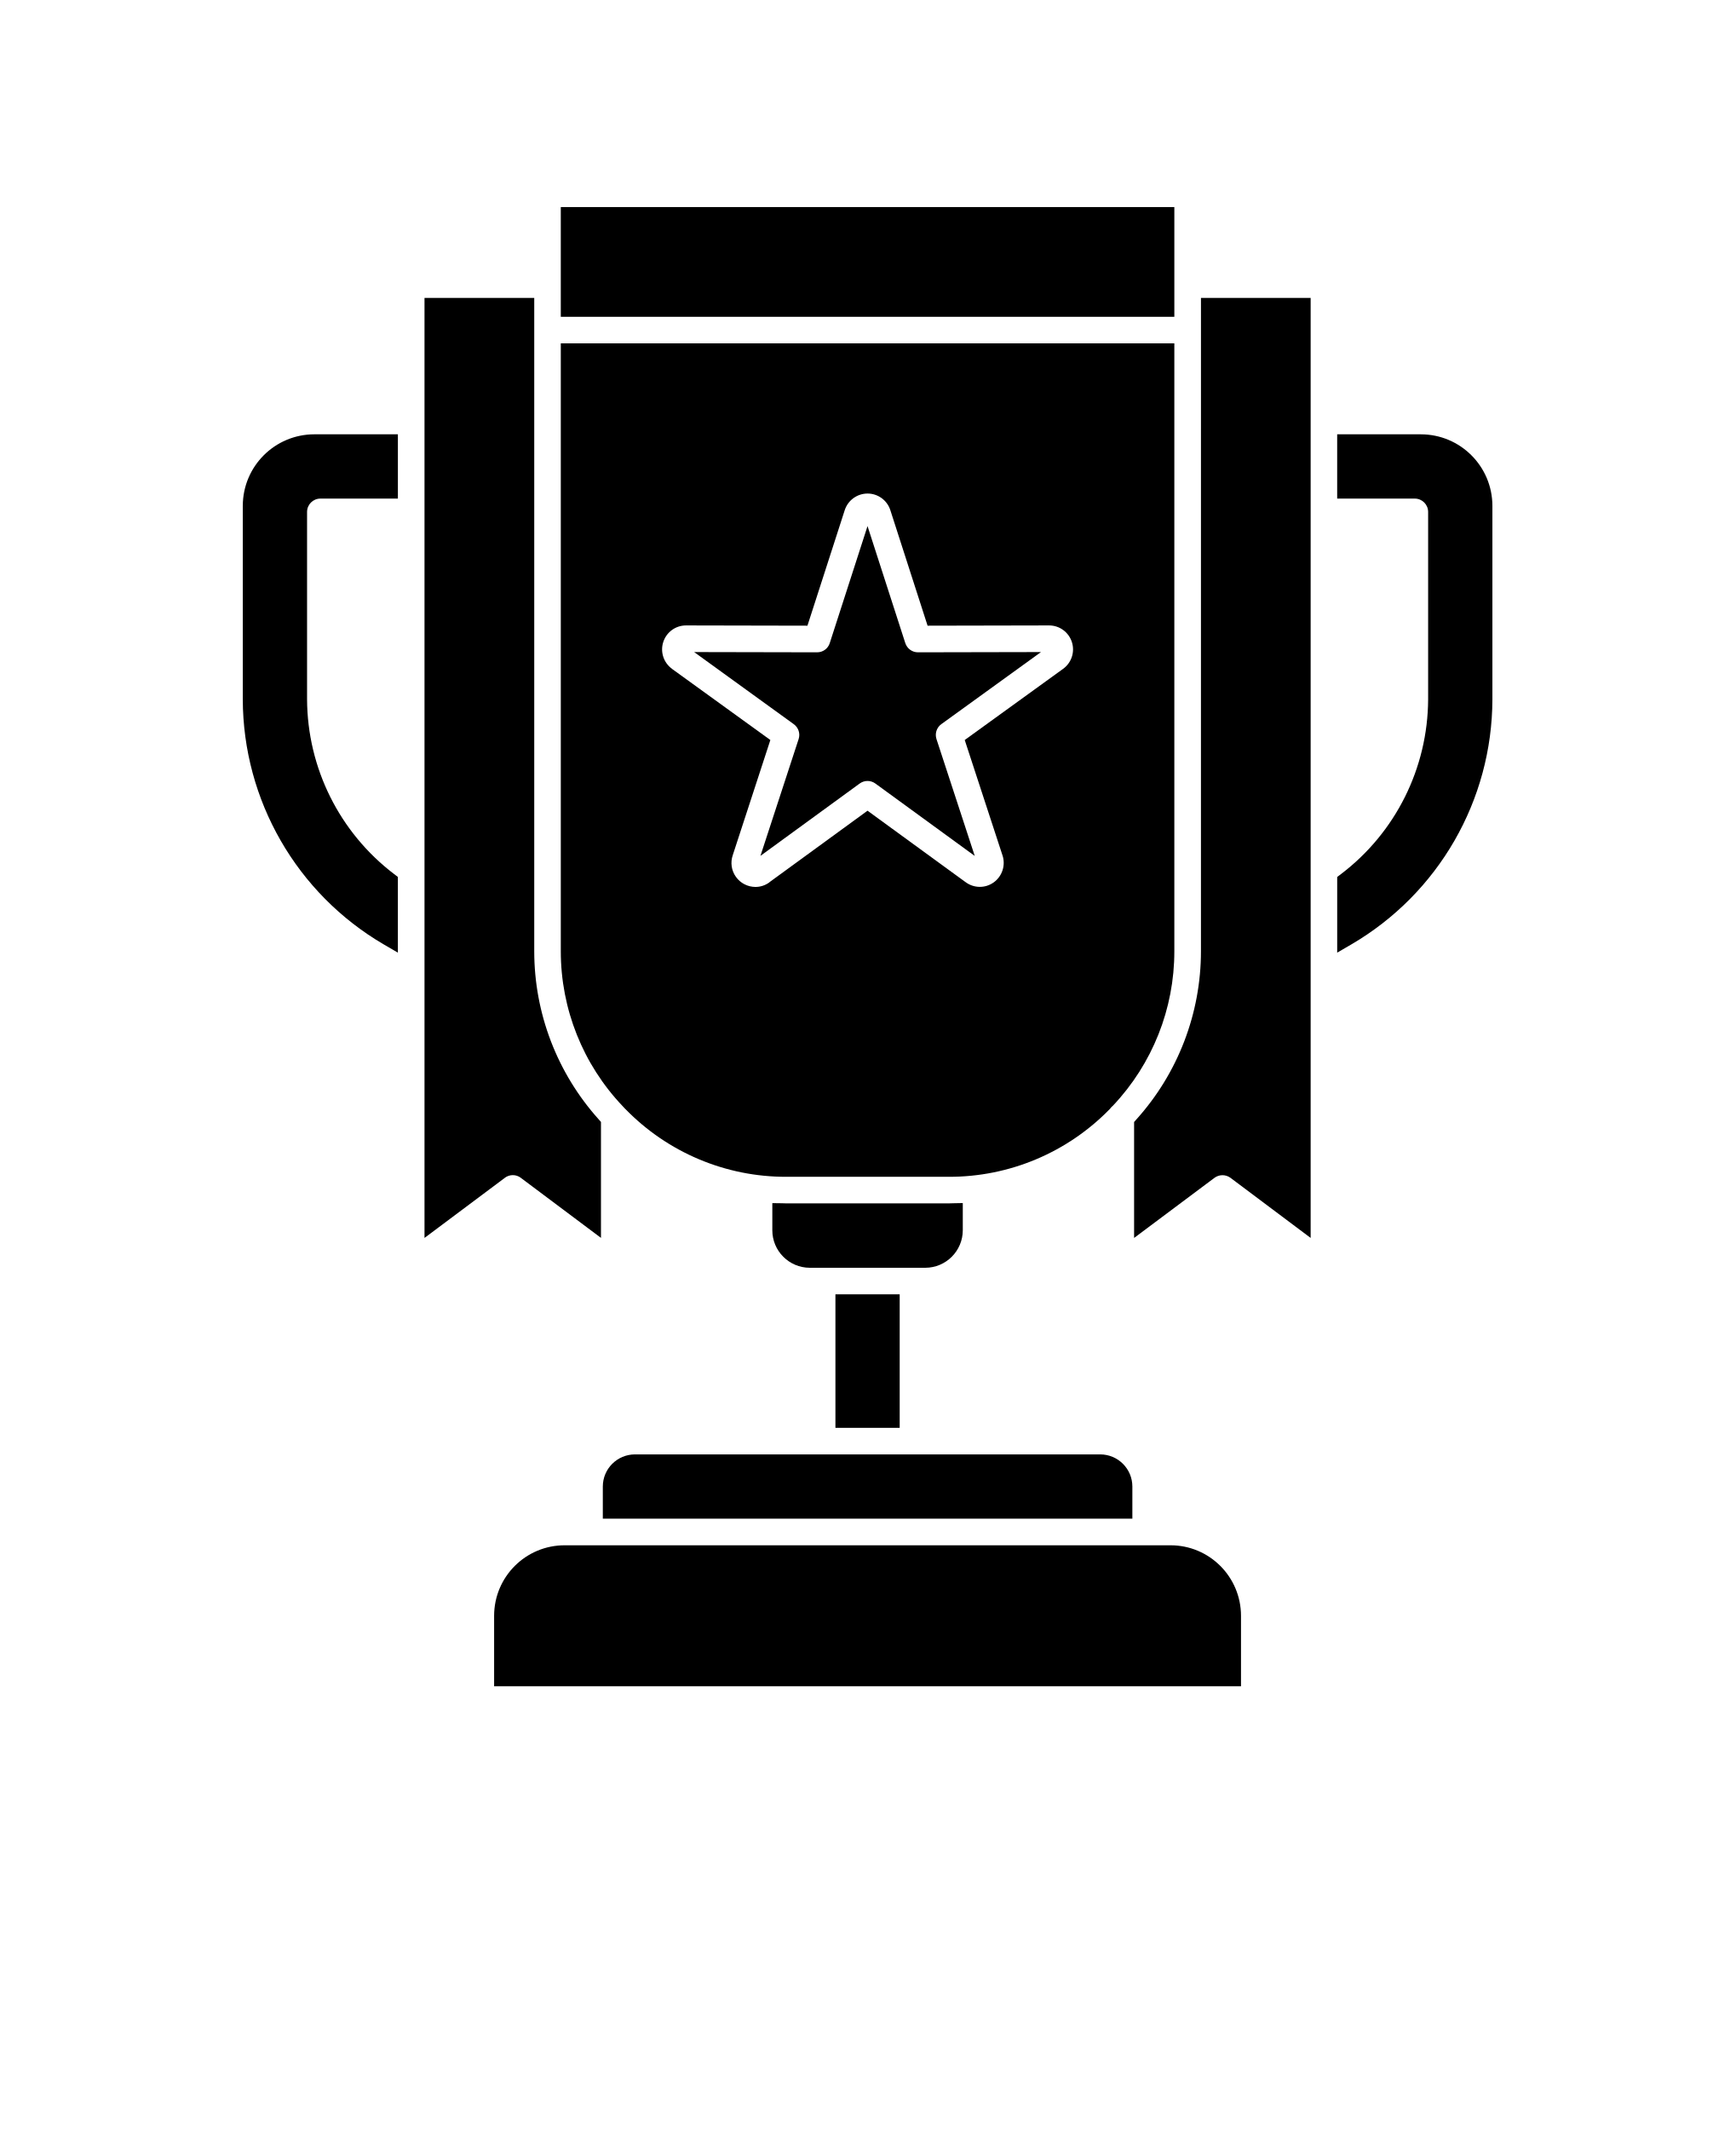
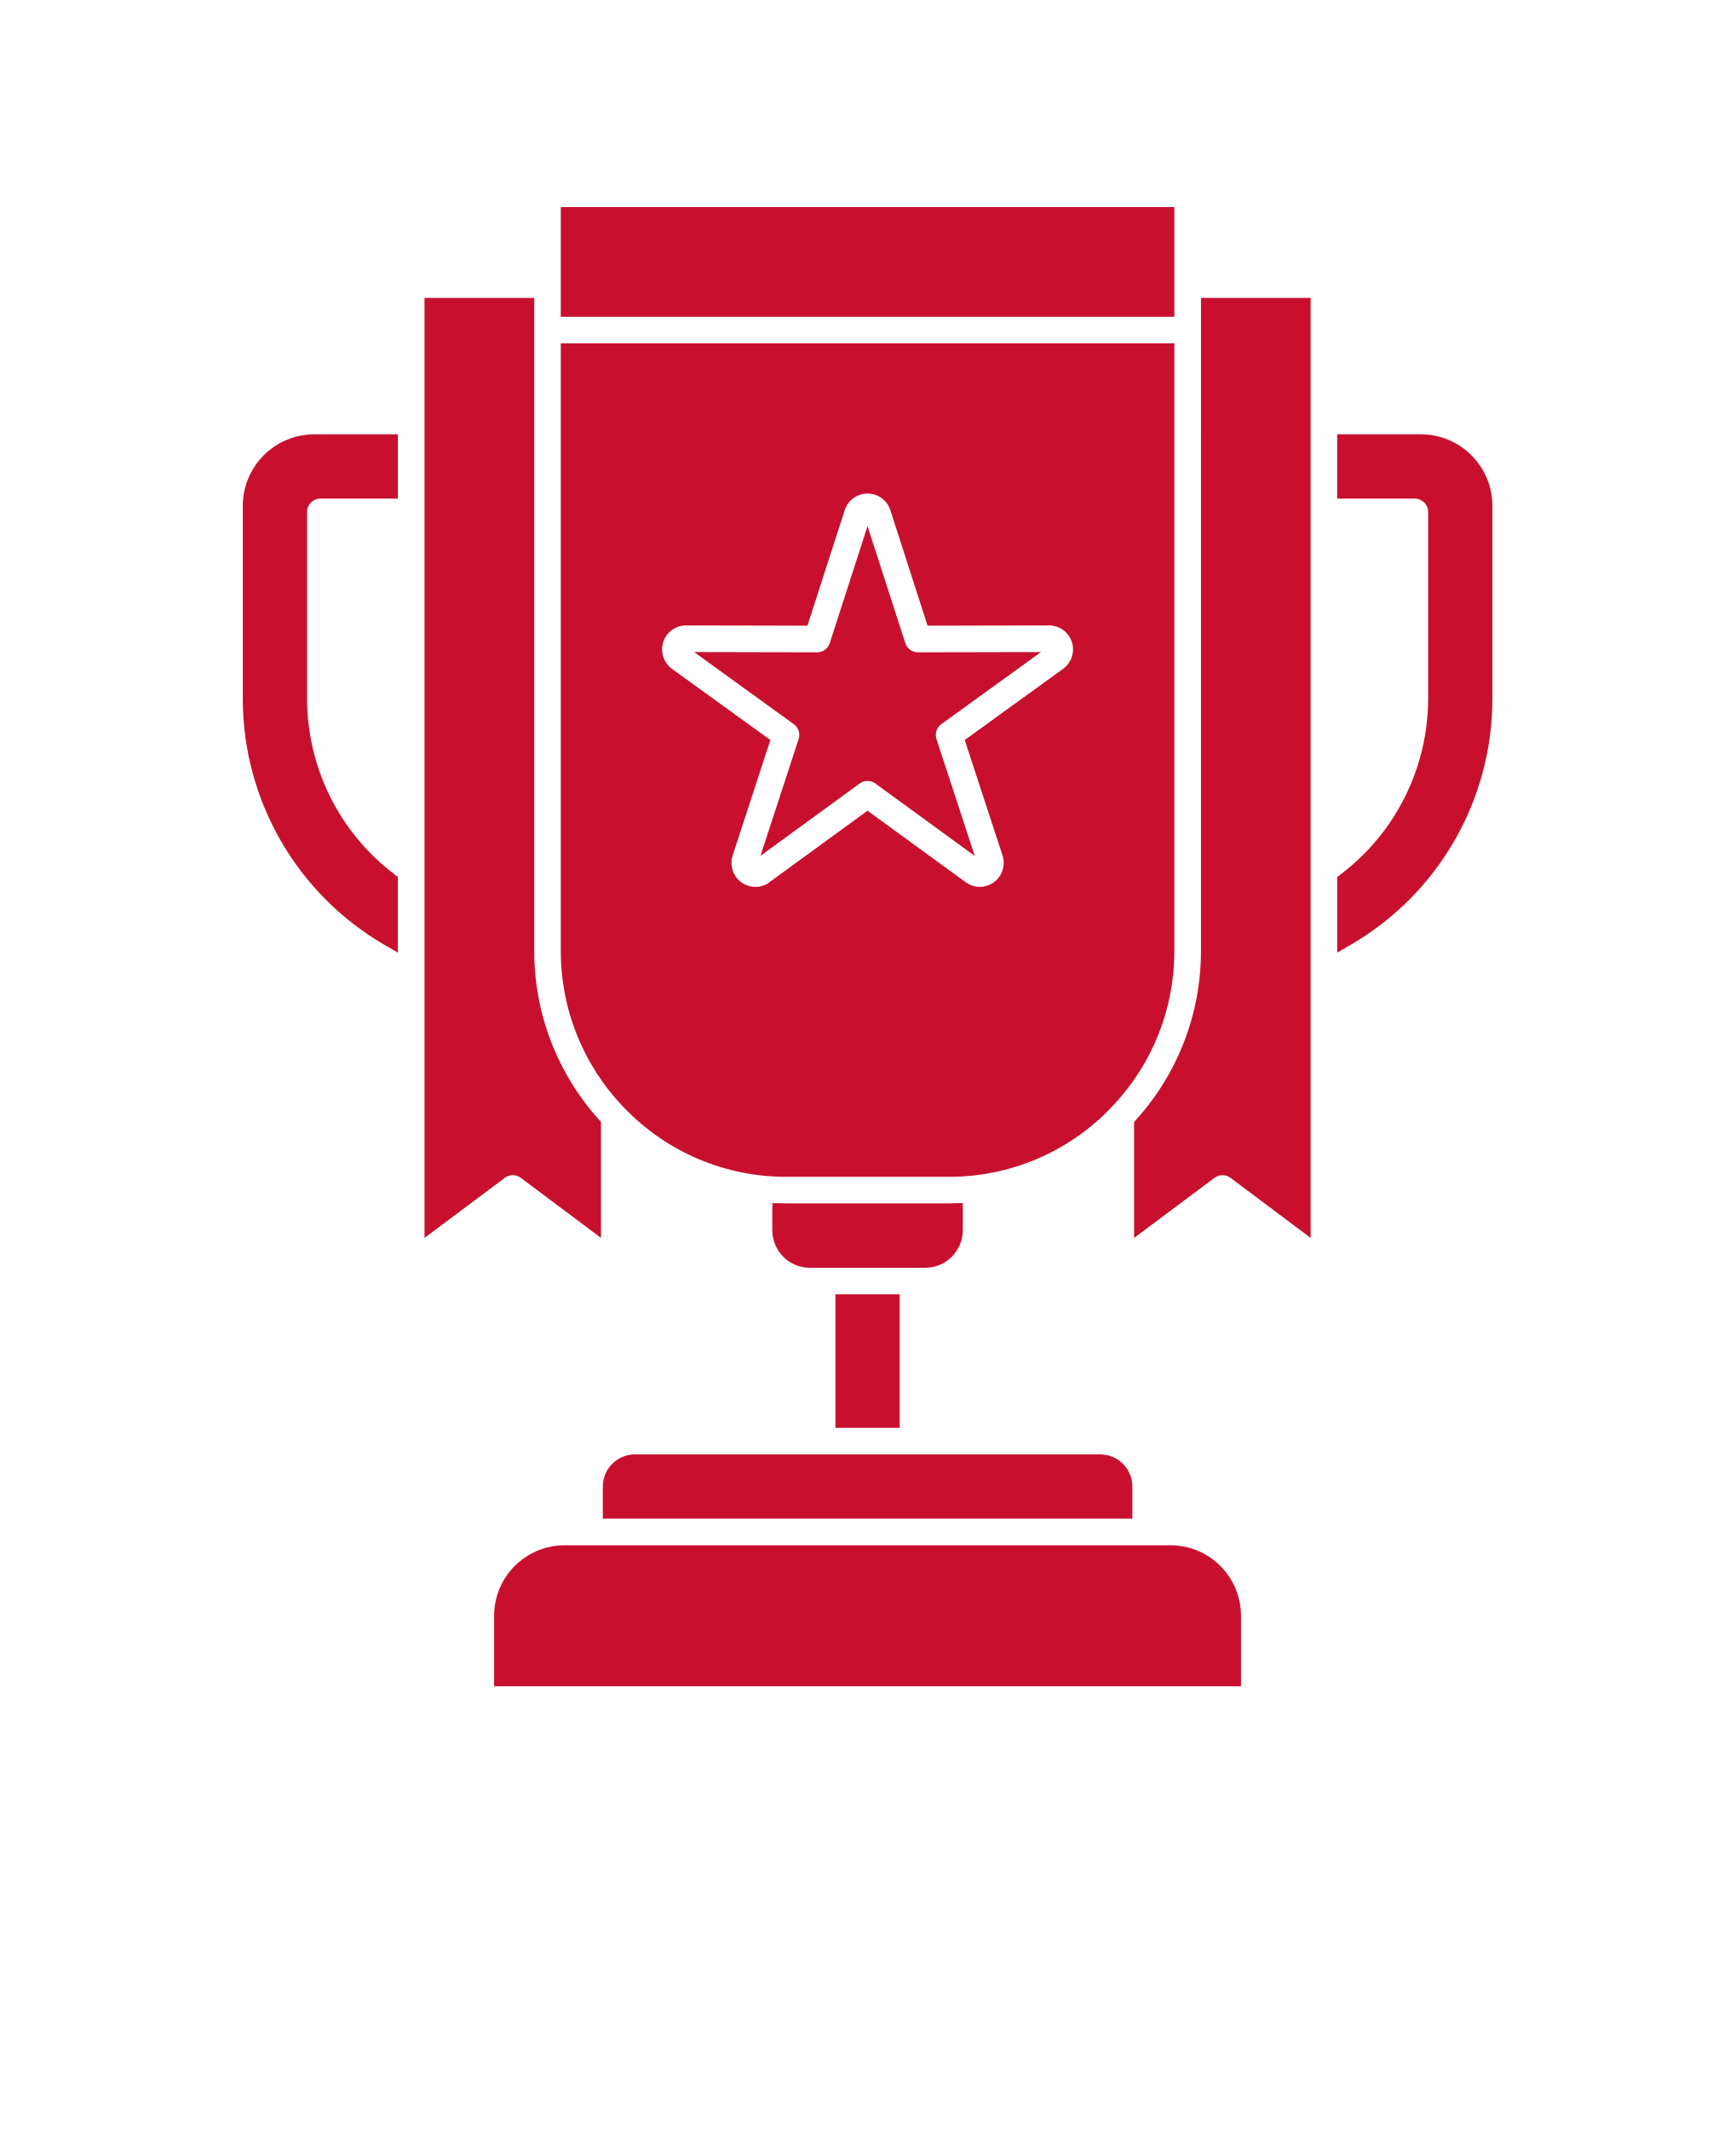
- <svg xmlns="http://www.w3.org/2000/svg" version="1.1" viewBox="-5.0 -10.0 110.0 135.0">
+ <svg xmlns="http://www.w3.org/2000/svg" version="1.1" viewBox="-5.0 -10.0 110.0 135.0" fill="#C8102E">
  <path d="m69.207 87.941h-38.414c-2.465 0-4.465 1.996-4.469 4.465v4.469h47.348v-4.469c-0.004-2.465-2-4.465-4.465-4.465z" />
  <path d="m33.215 84.219v2.035h33.57v-2.035c0-1.125-0.91-2.035-2.035-2.039h-29.5c-1.125 0.004-2.035 0.914-2.035 2.039z" />
  <path d="m47.961 72.035h4.074v8.461h-4.074z" />
  <path d="m56.035 67.969v-1.719l-0.609 0.012-0.281 0.008h-10.297l-0.145-0.004-0.137-0.004-0.605-0.008v1.719-0.004c-0.004 1.312 1.059 2.379 2.371 2.383h7.328c1.312-0.004 2.375-1.07 2.375-2.383z" />
  <path d="m71.133 50.293c0 3.93-1.457 7.727-4.086 10.648l-0.152 0.172v7.348l5.094-3.809c0.301-0.223 0.711-0.223 1.012-0.004l5.086 3.812v-59.578h-6.953z" />
  <path d="m85.074 17.527h-5.305v4.074h4.922c0.465 0 0.844 0.379 0.844 0.844v11.883-0.004c-0.02 4.356-2.062 8.449-5.527 11.078l-0.238 0.18v4.797l0.898-0.523c5.523-3.223 8.926-9.133 8.941-15.531v-12.27 0.004c-0.004-2.504-2.035-4.531-4.535-4.531z" />
  <path d="m10.391 22.059v12.27-0.004c0.016 6.394 3.414 12.305 8.934 15.531l0.898 0.523v-4.797l-0.234-0.18c-3.465-2.633-5.504-6.727-5.523-11.078v-11.883 0.004c0-0.465 0.379-0.844 0.844-0.844h4.914v-4.074h-5.305 0.004c-2.5 0.004-4.527 2.027-4.531 4.531z" />
  <path d="m28.012 64.648 5.086 3.809v-7.348l-0.152-0.172c-2.625-2.926-4.078-6.715-4.078-10.645v-41.41h-6.957v59.578l5.094-3.809h-0.004c0.301-0.227 0.711-0.227 1.012-0.004z" />
  <path d="m34.496 60.133c0.035 0.035 0.07 0.07 0.102 0.109l0.035 0.039v-0.004c2.68 2.762 6.367 4.32 10.215 4.309h10.297c3.84 0.012 7.523-1.539 10.203-4.289l0.047-0.051h-0.004c0.035-0.047 0.074-0.086 0.117-0.125l0.047-0.043c2.5-2.644 3.894-6.144 3.891-9.785v-38.531h-38.895v38.531c0 3.652 1.402 7.168 3.922 9.816zm21.715-14.223-6.215-4.527-6.223 4.535 0.004 0.004c-0.258 0.191-0.57 0.293-0.887 0.293-0.492-0.004-0.953-0.238-1.238-0.641-0.285-0.398-0.359-0.91-0.199-1.375l2.383-7.297-6.234-4.508v-0.004c-0.535-0.387-0.758-1.074-0.555-1.699 0.203-0.629 0.785-1.051 1.441-1.051l7.699 0.016 2.363-7.32c0.203-0.629 0.789-1.055 1.449-1.055s1.246 0.43 1.445 1.059l2.359 7.316 7.695-0.016c0.664-0.004 1.25 0.422 1.453 1.055 0.203 0.629-0.027 1.32-0.566 1.703l-6.227 4.504 2.394 7.312v-0.004c0.207 0.625-0.012 1.312-0.539 1.703l-0.039 0.027c-0.531 0.371-1.242 0.359-1.762-0.031z" />
  <path d="m54.672 35.898 6.32-4.57-7.801 0.016c-0.367 0-0.688-0.238-0.801-0.586l-2.394-7.414-2.394 7.414c-0.109 0.352-0.434 0.586-0.801 0.586l-7.797-0.016 6.316 4.57c0.297 0.215 0.422 0.594 0.309 0.941l-2.422 7.406 6.293-4.586c0.297-0.215 0.695-0.215 0.992 0l6.301 4.59-2.426-7.406c-0.113-0.348 0.008-0.73 0.305-0.945z" />
  <path d="m30.551 3.125h38.895v6.953h-38.895z" />
</svg>
